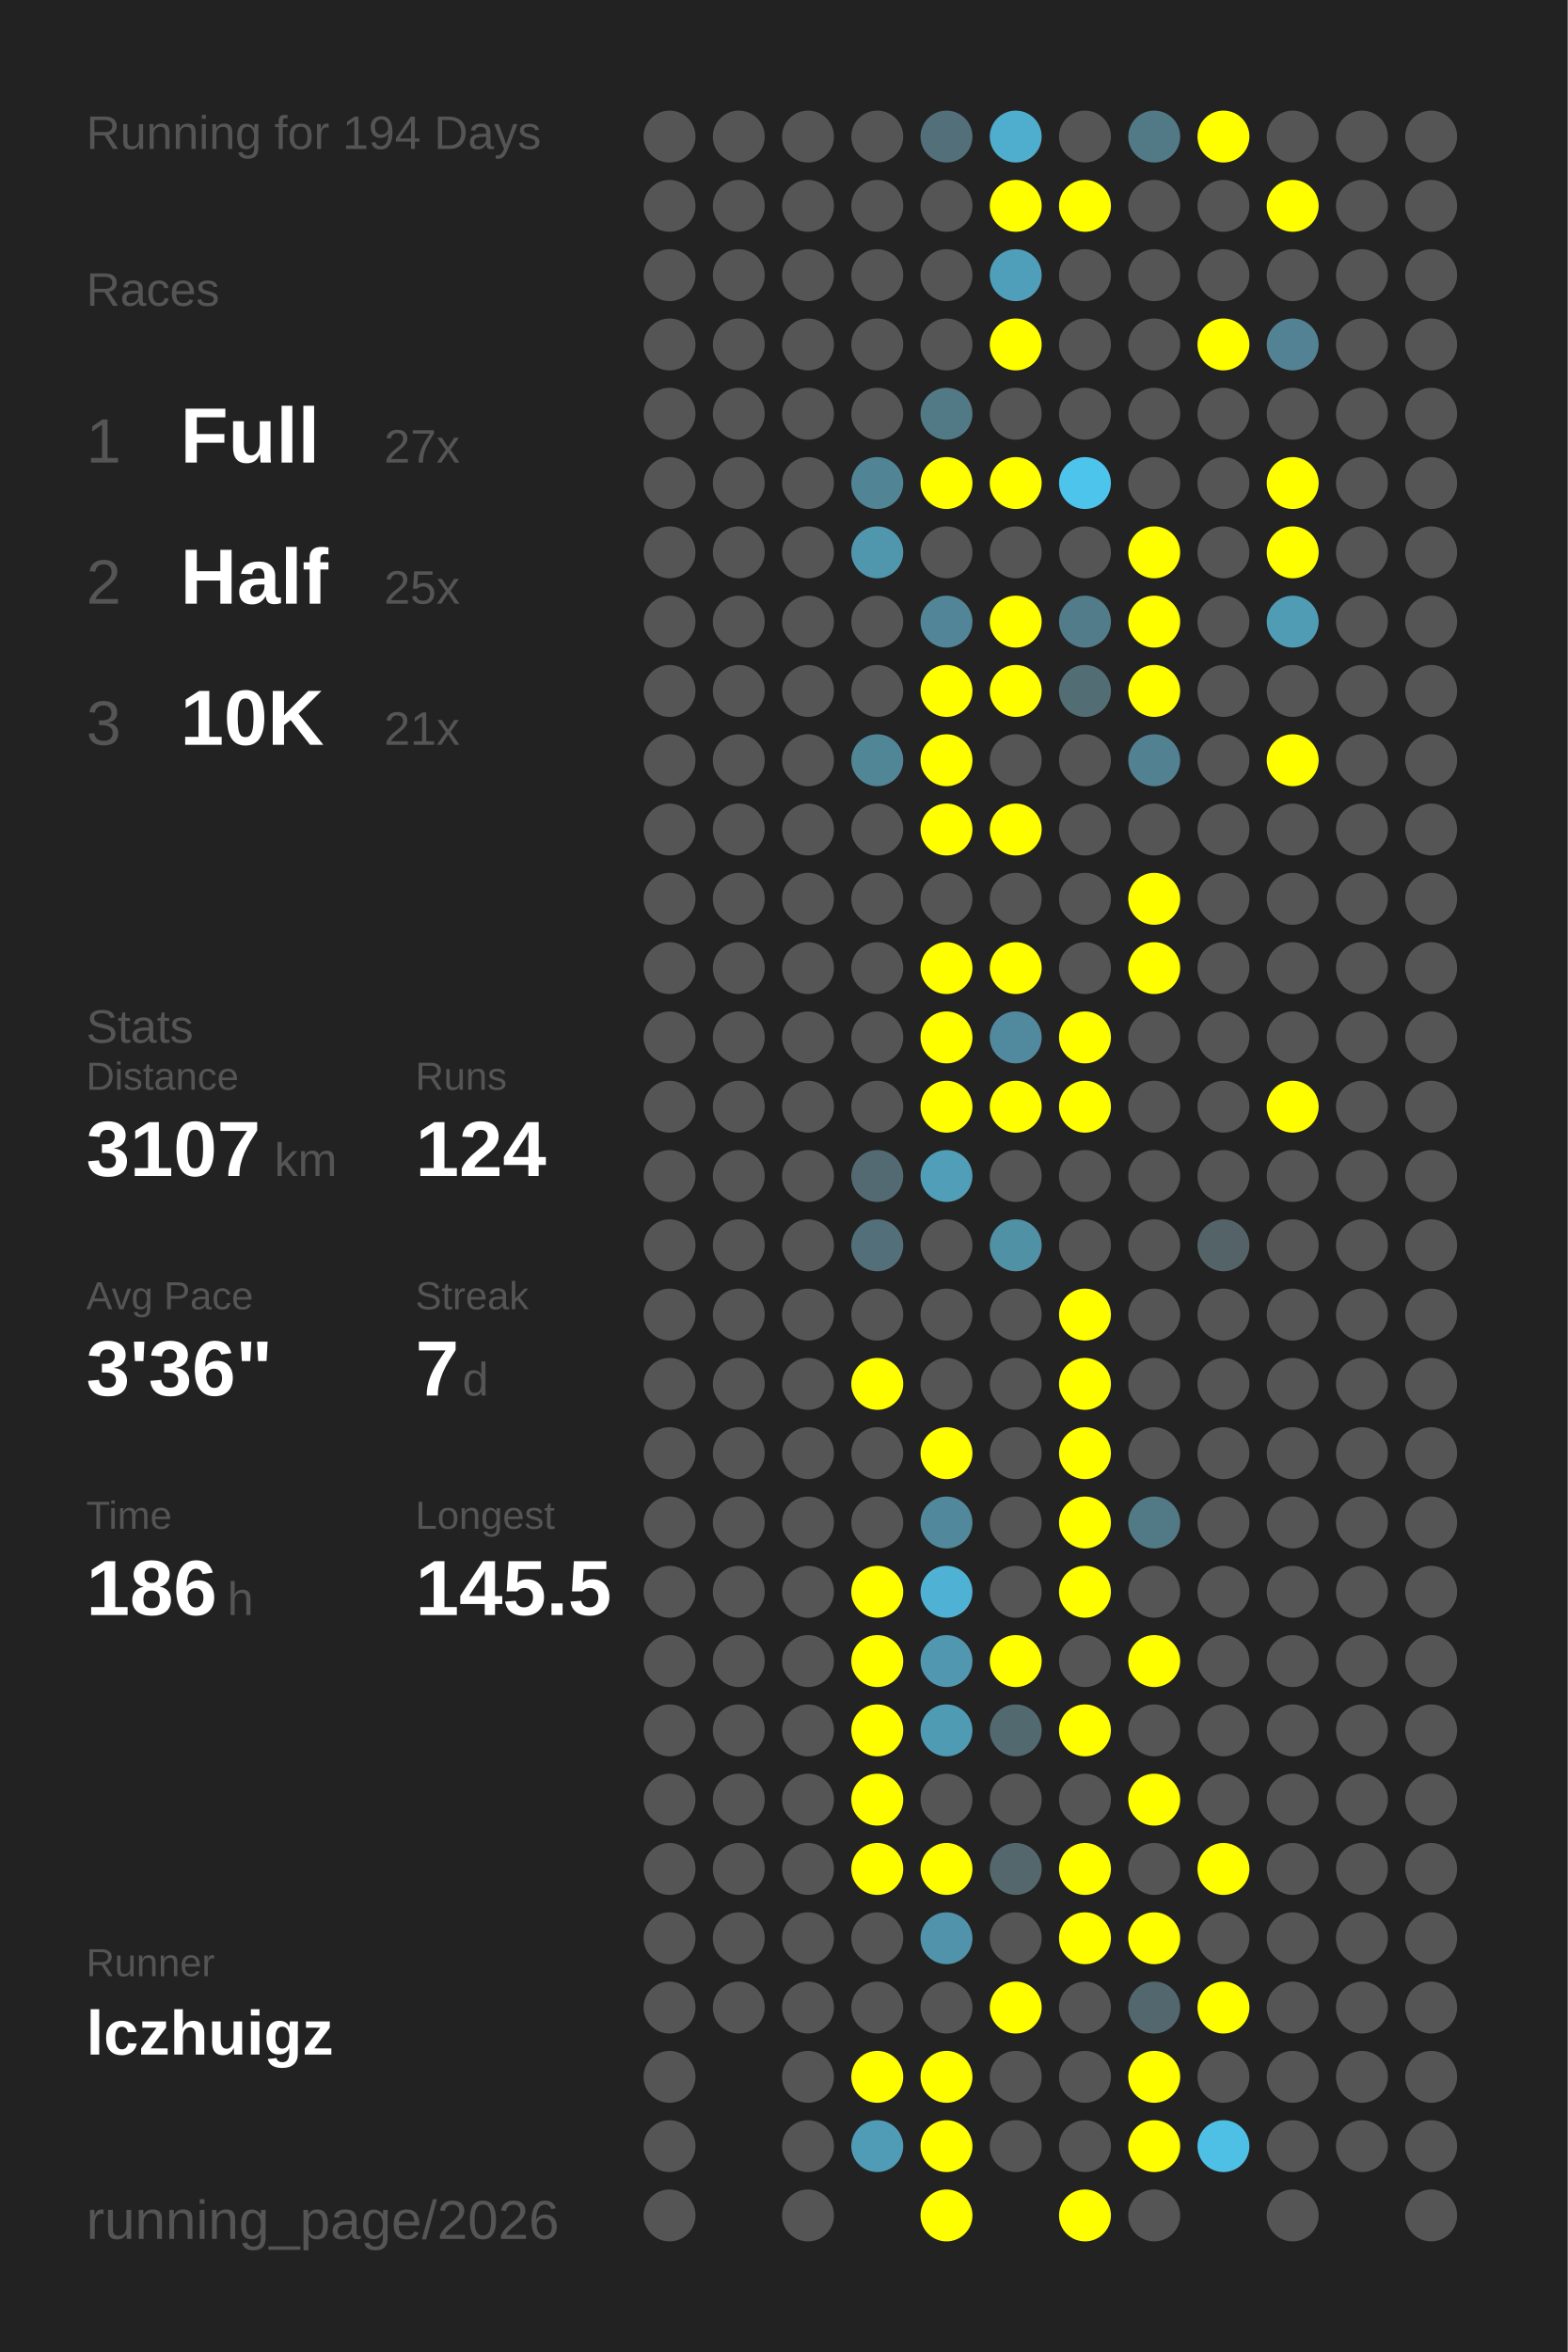
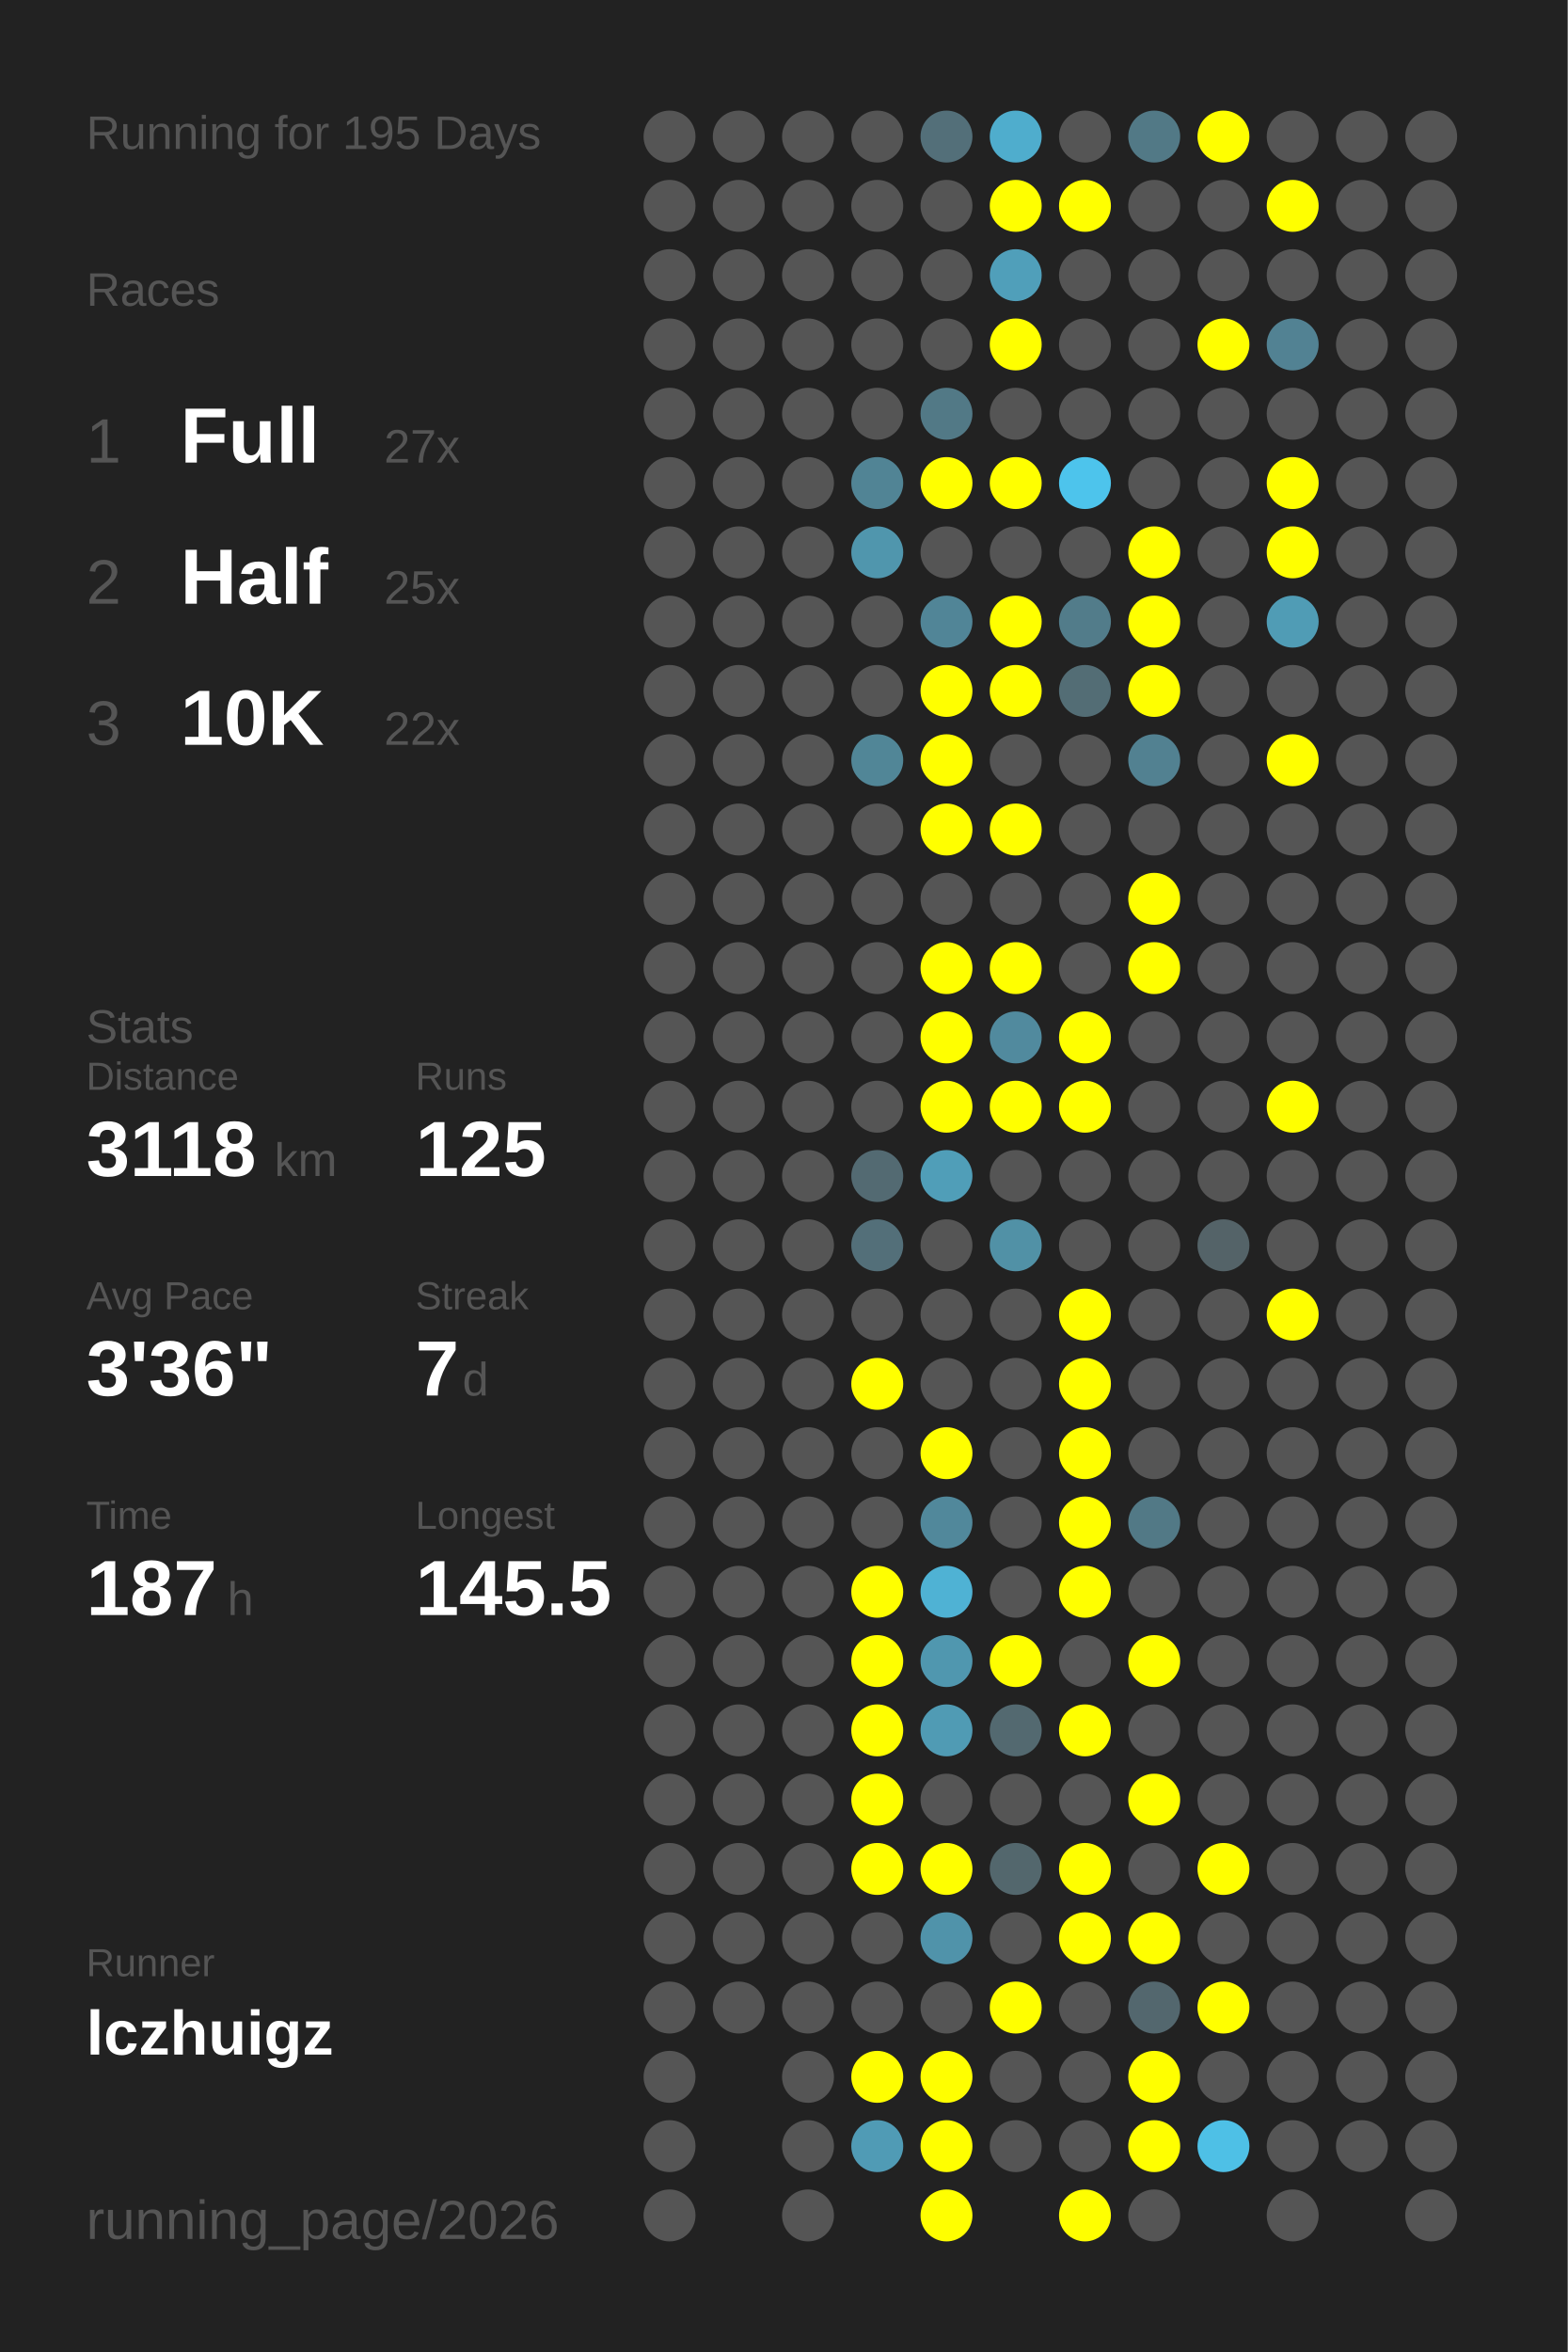
<svg xmlns="http://www.w3.org/2000/svg" baseProfile="full" height="300mm" version="1.1" viewBox="0,0,200,300" width="200mm">
  <defs />
  <rect fill="#222222" height="300" width="200" x="0" y="0" />
-   <text fill="#555555" style="font-size:6px; font-family:Arial;" x="11" y="19">Running for 194 Days</text>
+   <text fill="#555555" style="font-size:6px; font-family:Arial;" x="11" y="19">Running for 195 Days</text>
  <text fill="#555555" style="font-size:6px; font-family:Arial;" x="11" y="39">Races</text>
  <text fill="#555555" style="font-size:8px; font-family:Arial;" x="11" y="59">1</text>
  <text fill="#FFFFFF" style="font-size:10px; font-family:Arial; font-weight:bold;" x="23" y="59">Full</text>
  <text fill="#555555" style="font-size:6px; font-family:Arial;" x="49" y="59">27x</text>
  <text fill="#555555" style="font-size:8px; font-family:Arial;" x="11" y="77">2</text>
  <text fill="#FFFFFF" style="font-size:10px; font-family:Arial; font-weight:bold;" x="23" y="77">Half</text>
  <text fill="#555555" style="font-size:6px; font-family:Arial;" x="49" y="77">25x</text>
  <text fill="#555555" style="font-size:8px; font-family:Arial;" x="11" y="95">3</text>
  <text fill="#FFFFFF" style="font-size:10px; font-family:Arial; font-weight:bold;" x="23" y="95">10K</text>
-   <text fill="#555555" style="font-size:6px; font-family:Arial;" x="49" y="95">21x</text>
+   <text fill="#555555" style="font-size:6px; font-family:Arial;" x="49" y="95">22x</text>
  <text fill="#555555" style="font-size:6px; font-family:Arial;" x="11" y="133">Stats</text>
  <text fill="#555555" style="font-size:5px; font-family:Arial;" x="11" y="139">Distance</text>
-   <text fill="#FFFFFF" style="font-size:10px; font-family:Arial; font-weight:bold;" x="11" y="150">3107</text>
+   <text fill="#FFFFFF" style="font-size:10px; font-family:Arial; font-weight:bold;" x="11" y="150">3118</text>
  <text fill="#555555" style="font-size:6px; font-family:Arial;" x="35" y="150">km</text>
  <text fill="#555555" style="font-size:5px; font-family:Arial;" x="53" y="139">Runs</text>
-   <text fill="#FFFFFF" style="font-size:10px; font-family:Arial; font-weight:bold;" x="53" y="150">124</text>
+   <text fill="#FFFFFF" style="font-size:10px; font-family:Arial; font-weight:bold;" x="53" y="150">125</text>
  <text fill="#555555" style="font-size:5px; font-family:Arial;" x="11" y="167">Avg Pace</text>
  <text fill="#FFFFFF" style="font-size:10px; font-family:Arial; font-weight:bold;" x="11" y="178">3'36"</text>
  <text fill="#555555" style="font-size:5px; font-family:Arial;" x="53" y="167">Streak</text>
  <text fill="#FFFFFF" style="font-size:10px; font-family:Arial; font-weight:bold;" x="53" y="178">7</text>
  <text fill="#555555" style="font-size:6px; font-family:Arial;" x="59" y="178">d</text>
  <text fill="#555555" style="font-size:5px; font-family:Arial;" x="11" y="195">Time</text>
-   <text fill="#FFFFFF" style="font-size:10px; font-family:Arial; font-weight:bold;" x="11" y="206">186</text>
+   <text fill="#FFFFFF" style="font-size:10px; font-family:Arial; font-weight:bold;" x="11" y="206">187</text>
  <text fill="#555555" style="font-size:6px; font-family:Arial;" x="29" y="206">h</text>
  <text fill="#555555" style="font-size:5px; font-family:Arial;" x="53" y="195">Longest</text>
  <text fill="#FFFFFF" style="font-size:10px; font-family:Arial; font-weight:bold;" x="53" y="206">145.5</text>
  <text fill="#555555" style="font-size:5px; font-family:Arial;" x="11" y="252.065">Runner</text>
  <text fill="#FFFFFF" style="font-size:8px; font-family:Arial; font-weight:bold;" x="11" y="262.065">lczhuigz</text>
  <text fill="#555555" style="font-size:7px; font-family:Arial;" x="11" y="285.581">running_page/2026</text>
  <circle cx="85.417" cy="17.419" fill="#555555" r="3.312" />
  <circle cx="85.417" cy="26.258" fill="#555555" r="3.312" />
  <circle cx="85.417" cy="35.097" fill="#555555" r="3.312" />
  <circle cx="85.417" cy="43.935" fill="#555555" r="3.312" />
  <circle cx="85.417" cy="52.774" fill="#555555" r="3.312" />
  <circle cx="85.417" cy="61.613" fill="#555555" r="3.312" />
  <circle cx="85.417" cy="70.452" fill="#555555" r="3.312" />
  <circle cx="85.417" cy="79.29" fill="#555555" r="3.312" />
  <circle cx="85.417" cy="88.129" fill="#555555" r="3.312" />
  <circle cx="85.417" cy="96.968" fill="#555555" r="3.312" />
  <circle cx="85.417" cy="105.806" fill="#555555" r="3.312" />
  <circle cx="85.417" cy="114.645" fill="#555555" r="3.312" />
  <circle cx="85.417" cy="123.484" fill="#555555" r="3.312" />
  <circle cx="85.417" cy="132.323" fill="#555555" r="3.312" />
  <circle cx="85.417" cy="141.161" fill="#555555" r="3.312" />
  <circle cx="85.417" cy="150" fill="#555555" r="3.312" />
  <circle cx="85.417" cy="158.839" fill="#555555" r="3.312" />
  <circle cx="85.417" cy="167.677" fill="#555555" r="3.312" />
  <circle cx="85.417" cy="176.516" fill="#555555" r="3.312" />
  <circle cx="85.417" cy="185.355" fill="#555555" r="3.312" />
  <circle cx="85.417" cy="194.194" fill="#555555" r="3.312" />
  <circle cx="85.417" cy="203.032" fill="#555555" r="3.312" />
  <circle cx="85.417" cy="211.871" fill="#555555" r="3.312" />
  <circle cx="85.417" cy="220.71" fill="#555555" r="3.312" />
  <circle cx="85.417" cy="229.548" fill="#555555" r="3.312" />
  <circle cx="85.417" cy="238.387" fill="#555555" r="3.312" />
  <circle cx="85.417" cy="247.226" fill="#555555" r="3.312" />
  <circle cx="85.417" cy="256.065" fill="#555555" r="3.312" />
  <circle cx="85.417" cy="264.903" fill="#555555" r="3.312" />
  <circle cx="85.417" cy="273.742" fill="#555555" r="3.312" />
  <circle cx="85.417" cy="282.581" fill="#555555" r="3.312" />
  <circle cx="94.25" cy="17.419" fill="#555555" r="3.312" />
  <circle cx="94.25" cy="26.258" fill="#555555" r="3.312" />
  <circle cx="94.25" cy="35.097" fill="#555555" r="3.312" />
  <circle cx="94.25" cy="43.935" fill="#555555" r="3.312" />
  <circle cx="94.25" cy="52.774" fill="#555555" r="3.312" />
  <circle cx="94.25" cy="61.613" fill="#555555" r="3.312" />
  <circle cx="94.25" cy="70.452" fill="#555555" r="3.312" />
  <circle cx="94.25" cy="79.29" fill="#555555" r="3.312" />
  <circle cx="94.25" cy="88.129" fill="#555555" r="3.312" />
  <circle cx="94.25" cy="96.968" fill="#555555" r="3.312" />
  <circle cx="94.25" cy="105.806" fill="#555555" r="3.312" />
  <circle cx="94.25" cy="114.645" fill="#555555" r="3.312" />
  <circle cx="94.25" cy="123.484" fill="#555555" r="3.312" />
  <circle cx="94.25" cy="132.323" fill="#555555" r="3.312" />
  <circle cx="94.25" cy="141.161" fill="#555555" r="3.312" />
  <circle cx="94.25" cy="150" fill="#555555" r="3.312" />
  <circle cx="94.25" cy="158.839" fill="#555555" r="3.312" />
  <circle cx="94.25" cy="167.677" fill="#555555" r="3.312" />
  <circle cx="94.25" cy="176.516" fill="#555555" r="3.312" />
  <circle cx="94.25" cy="185.355" fill="#555555" r="3.312" />
  <circle cx="94.25" cy="194.194" fill="#555555" r="3.312" />
  <circle cx="94.25" cy="203.032" fill="#555555" r="3.312" />
  <circle cx="94.25" cy="211.871" fill="#555555" r="3.312" />
  <circle cx="94.25" cy="220.71" fill="#555555" r="3.312" />
  <circle cx="94.25" cy="229.548" fill="#555555" r="3.312" />
  <circle cx="94.25" cy="238.387" fill="#555555" r="3.312" />
  <circle cx="94.25" cy="247.226" fill="#555555" r="3.312" />
  <circle cx="94.25" cy="256.065" fill="#555555" r="3.312" />
  <circle cx="103.083" cy="17.419" fill="#555555" r="3.312" />
  <circle cx="103.083" cy="26.258" fill="#555555" r="3.312" />
  <circle cx="103.083" cy="35.097" fill="#555555" r="3.312" />
  <circle cx="103.083" cy="43.935" fill="#555555" r="3.312" />
  <circle cx="103.083" cy="52.774" fill="#555555" r="3.312" />
  <circle cx="103.083" cy="61.613" fill="#555555" r="3.312" />
  <circle cx="103.083" cy="70.452" fill="#555555" r="3.312" />
  <circle cx="103.083" cy="79.29" fill="#555555" r="3.312" />
  <circle cx="103.083" cy="88.129" fill="#555555" r="3.312" />
  <circle cx="103.083" cy="96.968" fill="#555555" r="3.312" />
  <circle cx="103.083" cy="105.806" fill="#555555" r="3.312" />
  <circle cx="103.083" cy="114.645" fill="#555555" r="3.312" />
  <circle cx="103.083" cy="123.484" fill="#555555" r="3.312" />
  <circle cx="103.083" cy="132.323" fill="#555555" r="3.312" />
  <circle cx="103.083" cy="141.161" fill="#555555" r="3.312" />
  <circle cx="103.083" cy="150" fill="#555555" r="3.312" />
  <circle cx="103.083" cy="158.839" fill="#555555" r="3.312" />
  <circle cx="103.083" cy="167.677" fill="#555555" r="3.312" />
  <circle cx="103.083" cy="176.516" fill="#555555" r="3.312" />
  <circle cx="103.083" cy="185.355" fill="#555555" r="3.312" />
  <circle cx="103.083" cy="194.194" fill="#555555" r="3.312" />
  <circle cx="103.083" cy="203.032" fill="#555555" r="3.312" />
  <circle cx="103.083" cy="211.871" fill="#555555" r="3.312" />
  <circle cx="103.083" cy="220.71" fill="#555555" r="3.312" />
  <circle cx="103.083" cy="229.548" fill="#555555" r="3.312" />
  <circle cx="103.083" cy="238.387" fill="#555555" r="3.312" />
  <circle cx="103.083" cy="247.226" fill="#555555" r="3.312" />
  <circle cx="103.083" cy="256.065" fill="#555555" r="3.312" />
  <circle cx="103.083" cy="264.903" fill="#555555" r="3.312" />
  <circle cx="103.083" cy="273.742" fill="#555555" r="3.312" />
  <circle cx="103.083" cy="282.581" fill="#555555" r="3.312" />
  <circle cx="111.917" cy="17.419" fill="#555555" r="3.312" />
  <circle cx="111.917" cy="26.258" fill="#555555" r="3.312" />
  <circle cx="111.917" cy="35.097" fill="#555555" r="3.312" />
  <circle cx="111.917" cy="43.935" fill="#555555" r="3.312" />
  <circle cx="111.917" cy="52.774" fill="#555555" r="3.312" />
  <circle cx="111.917" cy="61.613" fill="#518495" r="3.312" />
  <circle cx="111.917" cy="70.452" fill="#5096ad" r="3.312" />
  <circle cx="111.917" cy="79.29" fill="#555555" r="3.312" />
  <circle cx="111.917" cy="88.129" fill="#555555" r="3.312" />
  <circle cx="111.917" cy="96.968" fill="#518697" r="3.312" />
  <circle cx="111.917" cy="105.806" fill="#555555" r="3.312" />
  <circle cx="111.917" cy="114.645" fill="#555555" r="3.312" />
  <circle cx="111.917" cy="123.484" fill="#555555" r="3.312" />
  <circle cx="111.917" cy="132.323" fill="#555555" r="3.312" />
  <circle cx="111.917" cy="141.161" fill="#555555" r="3.312" />
  <circle cx="111.917" cy="150" fill="#536a72" r="3.312" />
  <circle cx="111.917" cy="158.839" fill="#536f79" r="3.312" />
  <circle cx="111.917" cy="167.677" fill="#555555" r="3.312" />
  <circle cx="111.917" cy="176.516" fill="#FFFF00" r="3.312" />
  <circle cx="111.917" cy="185.355" fill="#555555" r="3.312" />
  <circle cx="111.917" cy="194.194" fill="#555555" r="3.312" />
  <circle cx="111.917" cy="203.032" fill="#FFFF00" r="3.312" />
  <circle cx="111.917" cy="211.871" fill="#FFFF00" r="3.312" />
  <circle cx="111.917" cy="220.71" fill="#FFFF00" r="3.312" />
  <circle cx="111.917" cy="229.548" fill="#FFFF00" r="3.312" />
  <circle cx="111.917" cy="238.387" fill="#FFFF00" r="3.312" />
  <circle cx="111.917" cy="247.226" fill="#555555" r="3.312" />
  <circle cx="111.917" cy="256.065" fill="#555555" r="3.312" />
  <circle cx="111.917" cy="264.903" fill="#FFFF00" r="3.312" />
  <circle cx="111.917" cy="273.742" fill="#509bb5" r="3.312" />
  <circle cx="120.75" cy="17.419" fill="#536f79" r="3.312" />
  <circle cx="120.75" cy="26.258" fill="#555555" r="3.312" />
  <circle cx="120.75" cy="35.097" fill="#555555" r="3.312" />
  <circle cx="120.75" cy="43.935" fill="#555555" r="3.312" />
  <circle cx="120.75" cy="52.774" fill="#527986" r="3.312" />
  <circle cx="120.75" cy="61.613" fill="#FFFF00" r="3.312" />
  <circle cx="120.75" cy="70.452" fill="#555555" r="3.312" />
  <circle cx="120.75" cy="79.29" fill="#518597" r="3.312" />
  <circle cx="120.75" cy="88.129" fill="#FFFF00" r="3.312" />
  <circle cx="120.75" cy="96.968" fill="#FFFF00" r="3.312" />
  <circle cx="120.75" cy="105.806" fill="#FFFF00" r="3.312" />
  <circle cx="120.75" cy="114.645" fill="#555555" r="3.312" />
  <circle cx="120.75" cy="123.484" fill="#FFFF00" r="3.312" />
  <circle cx="120.75" cy="132.323" fill="#FFFF00" r="3.312" />
  <circle cx="120.75" cy="141.161" fill="#FFFF00" r="3.312" />
  <circle cx="120.75" cy="150" fill="#509eb8" r="3.312" />
  <circle cx="120.75" cy="158.839" fill="#555555" r="3.312" />
  <circle cx="120.75" cy="167.677" fill="#555555" r="3.312" />
  <circle cx="120.75" cy="176.516" fill="#555555" r="3.312" />
  <circle cx="120.75" cy="185.355" fill="#FFFF00" r="3.312" />
  <circle cx="120.75" cy="194.194" fill="#51889b" r="3.312" />
  <circle cx="120.75" cy="203.032" fill="#4fb2d4" r="3.312" />
  <circle cx="120.75" cy="211.871" fill="#5097af" r="3.312" />
  <circle cx="120.75" cy="220.71" fill="#509bb4" r="3.312" />
  <circle cx="120.75" cy="229.548" fill="#555555" r="3.312" />
  <circle cx="120.75" cy="238.387" fill="#FFFF00" r="3.312" />
  <circle cx="120.75" cy="247.226" fill="#5093aa" r="3.312" />
  <circle cx="120.75" cy="256.065" fill="#555555" r="3.312" />
  <circle cx="120.75" cy="264.903" fill="#FFFF00" r="3.312" />
  <circle cx="120.75" cy="273.742" fill="#FFFF00" r="3.312" />
  <circle cx="120.75" cy="282.581" fill="#FFFF00" r="3.312" />
  <circle cx="129.583" cy="17.419" fill="#4fadcd" r="3.312" />
  <circle cx="129.583" cy="26.258" fill="#FFFF00" r="3.312" />
  <circle cx="129.583" cy="35.097" fill="#509fba" r="3.312" />
  <circle cx="129.583" cy="43.935" fill="#FFFF00" r="3.312" />
  <circle cx="129.583" cy="52.774" fill="#555555" r="3.312" />
  <circle cx="129.583" cy="61.613" fill="#FFFF00" r="3.312" />
  <circle cx="129.583" cy="70.452" fill="#555555" r="3.312" />
  <circle cx="129.583" cy="79.29" fill="#FFFF00" r="3.312" />
  <circle cx="129.583" cy="88.129" fill="#FFFF00" r="3.312" />
  <circle cx="129.583" cy="96.968" fill="#555555" r="3.312" />
  <circle cx="129.583" cy="105.806" fill="#FFFF00" r="3.312" />
  <circle cx="129.583" cy="114.645" fill="#555555" r="3.312" />
  <circle cx="129.583" cy="123.484" fill="#FFFF00" r="3.312" />
  <circle cx="129.583" cy="132.323" fill="#518a9e" r="3.312" />
  <circle cx="129.583" cy="141.161" fill="#FFFF00" r="3.312" />
  <circle cx="129.583" cy="150" fill="#555555" r="3.312" />
  <circle cx="129.583" cy="158.839" fill="#5191a6" r="3.312" />
  <circle cx="129.583" cy="167.677" fill="#555555" r="3.312" />
  <circle cx="129.583" cy="176.516" fill="#555555" r="3.312" />
  <circle cx="129.583" cy="185.355" fill="#555555" r="3.312" />
  <circle cx="129.583" cy="194.194" fill="#555555" r="3.312" />
  <circle cx="129.583" cy="203.032" fill="#555555" r="3.312" />
  <circle cx="129.583" cy="211.871" fill="#FFFF00" r="3.312" />
  <circle cx="129.583" cy="220.71" fill="#536970" r="3.312" />
  <circle cx="129.583" cy="229.548" fill="#555555" r="3.312" />
  <circle cx="129.583" cy="238.387" fill="#53676d" r="3.312" />
  <circle cx="129.583" cy="247.226" fill="#555555" r="3.312" />
  <circle cx="129.583" cy="256.065" fill="#FFFF00" r="3.312" />
  <circle cx="129.583" cy="264.903" fill="#555555" r="3.312" />
  <circle cx="129.583" cy="273.742" fill="#555555" r="3.312" />
  <circle cx="138.417" cy="17.419" fill="#555555" r="3.312" />
  <circle cx="138.417" cy="26.258" fill="#FFFF00" r="3.312" />
  <circle cx="138.417" cy="35.097" fill="#555555" r="3.312" />
  <circle cx="138.417" cy="43.935" fill="#555555" r="3.312" />
  <circle cx="138.417" cy="52.774" fill="#555555" r="3.312" />
  <circle cx="138.417" cy="61.613" fill="#4dc4ec" r="3.312" />
  <circle cx="138.417" cy="70.452" fill="#555555" r="3.312" />
  <circle cx="138.417" cy="79.29" fill="#527c8a" r="3.312" />
  <circle cx="138.417" cy="88.129" fill="#536d75" r="3.312" />
  <circle cx="138.417" cy="96.968" fill="#555555" r="3.312" />
  <circle cx="138.417" cy="105.806" fill="#555555" r="3.312" />
  <circle cx="138.417" cy="114.645" fill="#555555" r="3.312" />
  <circle cx="138.417" cy="123.484" fill="#555555" r="3.312" />
  <circle cx="138.417" cy="132.323" fill="#FFFF00" r="3.312" />
  <circle cx="138.417" cy="141.161" fill="#FFFF00" r="3.312" />
  <circle cx="138.417" cy="150" fill="#555555" r="3.312" />
  <circle cx="138.417" cy="158.839" fill="#555555" r="3.312" />
  <circle cx="138.417" cy="167.677" fill="#FFFF00" r="3.312" />
  <circle cx="138.417" cy="176.516" fill="#FFFF00" r="3.312" />
  <circle cx="138.417" cy="185.355" fill="#FFFF00" r="3.312" />
  <circle cx="138.417" cy="194.194" fill="#FFFF00" r="3.312" />
  <circle cx="138.417" cy="203.032" fill="#FFFF00" r="3.312" />
  <circle cx="138.417" cy="211.871" fill="#555555" r="3.312" />
  <circle cx="138.417" cy="220.71" fill="#FFFF00" r="3.312" />
  <circle cx="138.417" cy="229.548" fill="#555555" r="3.312" />
  <circle cx="138.417" cy="238.387" fill="#FFFF00" r="3.312" />
  <circle cx="138.417" cy="247.226" fill="#FFFF00" r="3.312" />
  <circle cx="138.417" cy="256.065" fill="#555555" r="3.312" />
  <circle cx="138.417" cy="264.903" fill="#555555" r="3.312" />
  <circle cx="138.417" cy="273.742" fill="#555555" r="3.312" />
  <circle cx="138.417" cy="282.581" fill="#FFFF00" r="3.312" />
  <circle cx="147.25" cy="17.419" fill="#527986" r="3.312" />
  <circle cx="147.25" cy="26.258" fill="#555555" r="3.312" />
  <circle cx="147.25" cy="35.097" fill="#555555" r="3.312" />
  <circle cx="147.25" cy="43.935" fill="#555555" r="3.312" />
  <circle cx="147.25" cy="52.774" fill="#555555" r="3.312" />
  <circle cx="147.25" cy="61.613" fill="#555555" r="3.312" />
  <circle cx="147.25" cy="70.452" fill="#FFFF00" r="3.312" />
  <circle cx="147.25" cy="79.29" fill="#FFFF00" r="3.312" />
  <circle cx="147.25" cy="88.129" fill="#FFFF00" r="3.312" />
  <circle cx="147.25" cy="96.968" fill="#528191" r="3.312" />
  <circle cx="147.25" cy="105.806" fill="#555555" r="3.312" />
  <circle cx="147.25" cy="114.645" fill="#FFFF00" r="3.312" />
  <circle cx="147.25" cy="123.484" fill="#FFFF00" r="3.312" />
  <circle cx="147.25" cy="132.323" fill="#555555" r="3.312" />
  <circle cx="147.25" cy="141.161" fill="#555555" r="3.312" />
  <circle cx="147.25" cy="150" fill="#555555" r="3.312" />
  <circle cx="147.25" cy="158.839" fill="#555555" r="3.312" />
  <circle cx="147.25" cy="167.677" fill="#555555" r="3.312" />
  <circle cx="147.25" cy="176.516" fill="#555555" r="3.312" />
  <circle cx="147.25" cy="185.355" fill="#555555" r="3.312" />
  <circle cx="147.25" cy="194.194" fill="#527986" r="3.312" />
  <circle cx="147.25" cy="203.032" fill="#555555" r="3.312" />
  <circle cx="147.25" cy="211.871" fill="#FFFF00" r="3.312" />
  <circle cx="147.25" cy="220.71" fill="#555555" r="3.312" />
  <circle cx="147.25" cy="229.548" fill="#FFFF00" r="3.312" />
  <circle cx="147.25" cy="238.387" fill="#555555" r="3.312" />
  <circle cx="147.25" cy="247.226" fill="#FFFF00" r="3.312" />
  <circle cx="147.25" cy="256.065" fill="#53676e" r="3.312" />
  <circle cx="147.25" cy="264.903" fill="#FFFF00" r="3.312" />
  <circle cx="147.25" cy="273.742" fill="#FFFF00" r="3.312" />
  <circle cx="147.25" cy="282.581" fill="#555555" r="3.312" />
  <circle cx="156.083" cy="17.419" fill="#FFFF00" r="3.312" />
  <circle cx="156.083" cy="26.258" fill="#555555" r="3.312" />
  <circle cx="156.083" cy="35.097" fill="#555555" r="3.312" />
  <circle cx="156.083" cy="43.935" fill="#FFFF00" r="3.312" />
  <circle cx="156.083" cy="52.774" fill="#555555" r="3.312" />
  <circle cx="156.083" cy="61.613" fill="#555555" r="3.312" />
  <circle cx="156.083" cy="70.452" fill="#555555" r="3.312" />
  <circle cx="156.083" cy="79.29" fill="#555555" r="3.312" />
  <circle cx="156.083" cy="88.129" fill="#555555" r="3.312" />
  <circle cx="156.083" cy="96.968" fill="#555555" r="3.312" />
  <circle cx="156.083" cy="105.806" fill="#555555" r="3.312" />
  <circle cx="156.083" cy="114.645" fill="#555555" r="3.312" />
  <circle cx="156.083" cy="123.484" fill="#555555" r="3.312" />
  <circle cx="156.083" cy="132.323" fill="#555555" r="3.312" />
  <circle cx="156.083" cy="141.161" fill="#555555" r="3.312" />
  <circle cx="156.083" cy="150" fill="#555555" r="3.312" />
  <circle cx="156.083" cy="158.839" fill="#546368" r="3.312" />
  <circle cx="156.083" cy="167.677" fill="#555555" r="3.312" />
  <circle cx="156.083" cy="176.516" fill="#555555" r="3.312" />
  <circle cx="156.083" cy="185.355" fill="#555555" r="3.312" />
  <circle cx="156.083" cy="194.194" fill="#555555" r="3.312" />
  <circle cx="156.083" cy="203.032" fill="#555555" r="3.312" />
  <circle cx="156.083" cy="211.871" fill="#555555" r="3.312" />
  <circle cx="156.083" cy="220.71" fill="#555555" r="3.312" />
  <circle cx="156.083" cy="229.548" fill="#555555" r="3.312" />
  <circle cx="156.083" cy="238.387" fill="#FFFF00" r="3.312" />
  <circle cx="156.083" cy="247.226" fill="#555555" r="3.312" />
  <circle cx="156.083" cy="256.065" fill="#FFFF00" r="3.312" />
  <circle cx="156.083" cy="264.903" fill="#555555" r="3.312" />
  <circle cx="156.083" cy="273.742" fill="#4ec0e6" r="3.312" />
  <circle cx="164.917" cy="17.419" fill="#555555" r="3.312" />
  <circle cx="164.917" cy="26.258" fill="#FFFF00" r="3.312" />
  <circle cx="164.917" cy="35.097" fill="#555555" r="3.312" />
  <circle cx="164.917" cy="43.935" fill="#528293" r="3.312" />
  <circle cx="164.917" cy="52.774" fill="#555555" r="3.312" />
  <circle cx="164.917" cy="61.613" fill="#FFFF00" r="3.312" />
  <circle cx="164.917" cy="70.452" fill="#FFFF00" r="3.312" />
  <circle cx="164.917" cy="79.29" fill="#509cb5" r="3.312" />
  <circle cx="164.917" cy="88.129" fill="#555555" r="3.312" />
  <circle cx="164.917" cy="96.968" fill="#FFFF00" r="3.312" />
  <circle cx="164.917" cy="105.806" fill="#555555" r="3.312" />
  <circle cx="164.917" cy="114.645" fill="#555555" r="3.312" />
  <circle cx="164.917" cy="123.484" fill="#555555" r="3.312" />
  <circle cx="164.917" cy="132.323" fill="#555555" r="3.312" />
  <circle cx="164.917" cy="141.161" fill="#FFFF00" r="3.312" />
  <circle cx="164.917" cy="150" fill="#555555" r="3.312" />
  <circle cx="164.917" cy="158.839" fill="#555555" r="3.312" />
-   <circle cx="164.917" cy="167.677" fill="#555555" r="3.312" />
+   <circle cx="164.917" cy="167.677" fill="#FFFF00" r="3.312" />
  <circle cx="164.917" cy="176.516" fill="#555555" r="3.312" />
  <circle cx="164.917" cy="185.355" fill="#555555" r="3.312" />
  <circle cx="164.917" cy="194.194" fill="#555555" r="3.312" />
  <circle cx="164.917" cy="203.032" fill="#555555" r="3.312" />
  <circle cx="164.917" cy="211.871" fill="#555555" r="3.312" />
  <circle cx="164.917" cy="220.71" fill="#555555" r="3.312" />
  <circle cx="164.917" cy="229.548" fill="#555555" r="3.312" />
  <circle cx="164.917" cy="238.387" fill="#555555" r="3.312" />
  <circle cx="164.917" cy="247.226" fill="#555555" r="3.312" />
  <circle cx="164.917" cy="256.065" fill="#555555" r="3.312" />
  <circle cx="164.917" cy="264.903" fill="#555555" r="3.312" />
  <circle cx="164.917" cy="273.742" fill="#555555" r="3.312" />
  <circle cx="164.917" cy="282.581" fill="#555555" r="3.312" />
  <circle cx="173.75" cy="17.419" fill="#555555" r="3.312" />
  <circle cx="173.75" cy="26.258" fill="#555555" r="3.312" />
  <circle cx="173.75" cy="35.097" fill="#555555" r="3.312" />
  <circle cx="173.75" cy="43.935" fill="#555555" r="3.312" />
  <circle cx="173.75" cy="52.774" fill="#555555" r="3.312" />
  <circle cx="173.75" cy="61.613" fill="#555555" r="3.312" />
  <circle cx="173.75" cy="70.452" fill="#555555" r="3.312" />
  <circle cx="173.75" cy="79.29" fill="#555555" r="3.312" />
  <circle cx="173.75" cy="88.129" fill="#555555" r="3.312" />
  <circle cx="173.75" cy="96.968" fill="#555555" r="3.312" />
  <circle cx="173.75" cy="105.806" fill="#555555" r="3.312" />
  <circle cx="173.75" cy="114.645" fill="#555555" r="3.312" />
  <circle cx="173.75" cy="123.484" fill="#555555" r="3.312" />
  <circle cx="173.75" cy="132.323" fill="#555555" r="3.312" />
  <circle cx="173.75" cy="141.161" fill="#555555" r="3.312" />
  <circle cx="173.75" cy="150" fill="#555555" r="3.312" />
  <circle cx="173.75" cy="158.839" fill="#555555" r="3.312" />
  <circle cx="173.75" cy="167.677" fill="#555555" r="3.312" />
  <circle cx="173.75" cy="176.516" fill="#555555" r="3.312" />
  <circle cx="173.75" cy="185.355" fill="#555555" r="3.312" />
  <circle cx="173.75" cy="194.194" fill="#555555" r="3.312" />
  <circle cx="173.75" cy="203.032" fill="#555555" r="3.312" />
  <circle cx="173.75" cy="211.871" fill="#555555" r="3.312" />
  <circle cx="173.75" cy="220.71" fill="#555555" r="3.312" />
  <circle cx="173.75" cy="229.548" fill="#555555" r="3.312" />
  <circle cx="173.75" cy="238.387" fill="#555555" r="3.312" />
  <circle cx="173.75" cy="247.226" fill="#555555" r="3.312" />
  <circle cx="173.75" cy="256.065" fill="#555555" r="3.312" />
  <circle cx="173.75" cy="264.903" fill="#555555" r="3.312" />
  <circle cx="173.75" cy="273.742" fill="#555555" r="3.312" />
  <circle cx="182.583" cy="17.419" fill="#555555" r="3.312" />
  <circle cx="182.583" cy="26.258" fill="#555555" r="3.312" />
  <circle cx="182.583" cy="35.097" fill="#555555" r="3.312" />
  <circle cx="182.583" cy="43.935" fill="#555555" r="3.312" />
  <circle cx="182.583" cy="52.774" fill="#555555" r="3.312" />
  <circle cx="182.583" cy="61.613" fill="#555555" r="3.312" />
  <circle cx="182.583" cy="70.452" fill="#555555" r="3.312" />
  <circle cx="182.583" cy="79.29" fill="#555555" r="3.312" />
  <circle cx="182.583" cy="88.129" fill="#555555" r="3.312" />
  <circle cx="182.583" cy="96.968" fill="#555555" r="3.312" />
  <circle cx="182.583" cy="105.806" fill="#555555" r="3.312" />
  <circle cx="182.583" cy="114.645" fill="#555555" r="3.312" />
  <circle cx="182.583" cy="123.484" fill="#555555" r="3.312" />
  <circle cx="182.583" cy="132.323" fill="#555555" r="3.312" />
  <circle cx="182.583" cy="141.161" fill="#555555" r="3.312" />
  <circle cx="182.583" cy="150" fill="#555555" r="3.312" />
  <circle cx="182.583" cy="158.839" fill="#555555" r="3.312" />
  <circle cx="182.583" cy="167.677" fill="#555555" r="3.312" />
  <circle cx="182.583" cy="176.516" fill="#555555" r="3.312" />
  <circle cx="182.583" cy="185.355" fill="#555555" r="3.312" />
  <circle cx="182.583" cy="194.194" fill="#555555" r="3.312" />
  <circle cx="182.583" cy="203.032" fill="#555555" r="3.312" />
  <circle cx="182.583" cy="211.871" fill="#555555" r="3.312" />
  <circle cx="182.583" cy="220.71" fill="#555555" r="3.312" />
  <circle cx="182.583" cy="229.548" fill="#555555" r="3.312" />
  <circle cx="182.583" cy="238.387" fill="#555555" r="3.312" />
  <circle cx="182.583" cy="247.226" fill="#555555" r="3.312" />
  <circle cx="182.583" cy="256.065" fill="#555555" r="3.312" />
  <circle cx="182.583" cy="264.903" fill="#555555" r="3.312" />
  <circle cx="182.583" cy="273.742" fill="#555555" r="3.312" />
  <circle cx="182.583" cy="282.581" fill="#555555" r="3.312" />
</svg>
